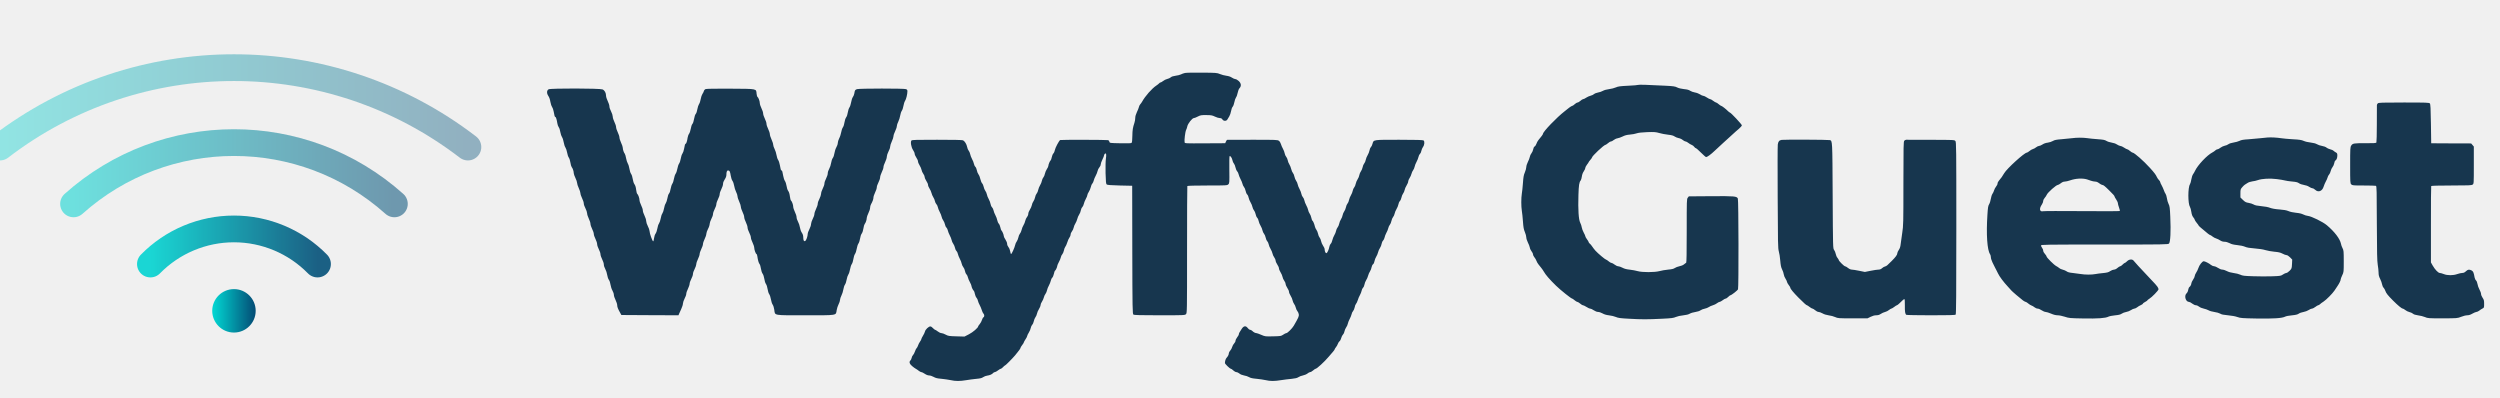
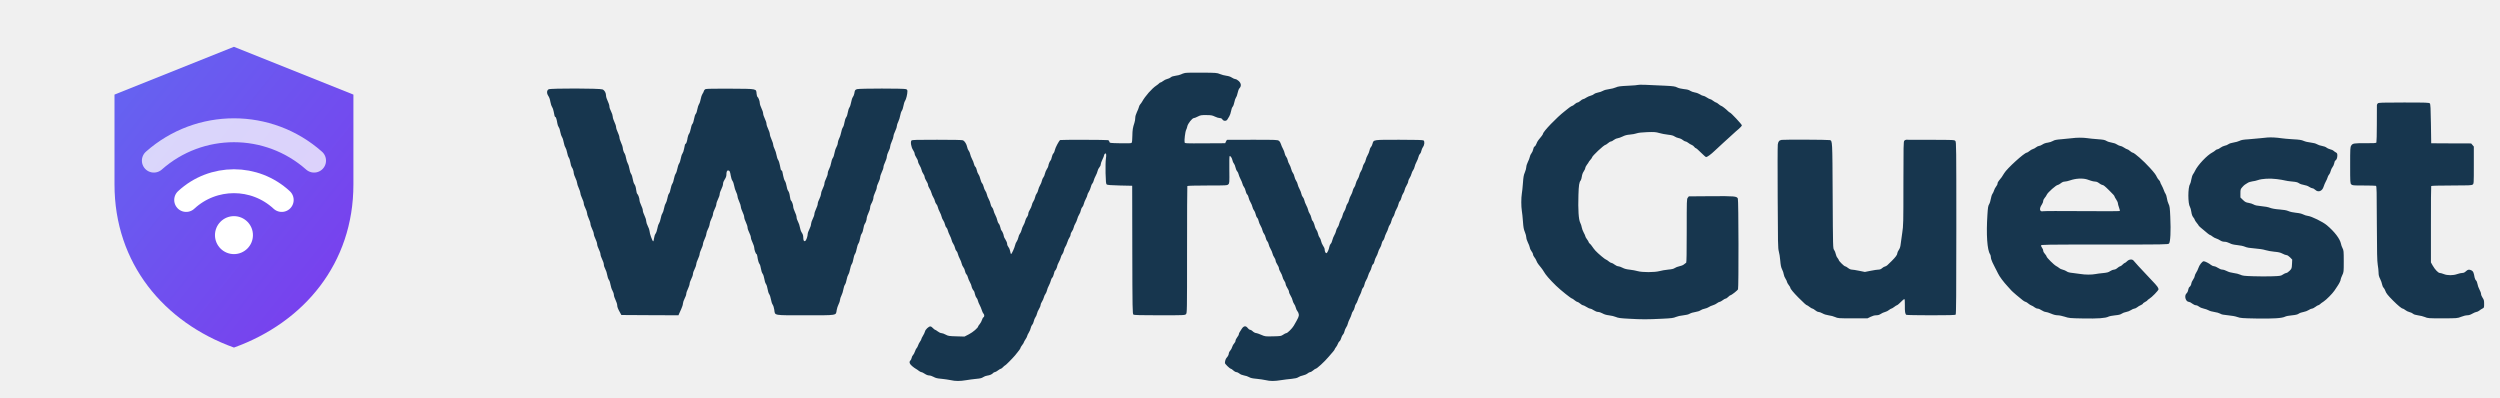
<svg xmlns="http://www.w3.org/2000/svg" viewBox="0 0 748 119" fill="none">
  <defs>
-     <linearGradient id="wyfyGuestIconGradient" x1="0" y1="0" x2="1" y2="0">
-       <stop offset="0%" stop-color="#02D3D0" />
-       <stop offset="100%" stop-color="#035078" />
+     <linearGradient id="wyfyGuestIconGradient" x1="0" y1="0" x2="1" y2="1">
+       <stop offset="0%" stop-color="#6366f1" />
+       <stop offset="100%" stop-color="#7c3aed" />
    </linearGradient>
  </defs>
-   <g stroke="url(#wyfyGuestIconGradient)" fill="none" stroke-linecap="round">
-     <path d="M0 44a115 115 0 0 1 140 0" stroke-width="8" opacity="0.4" />
-     <path d="M22 61a72 72 0 0 1 96 0" stroke-width="8" opacity="0.55" />
-     <path d="M45 79a35 35 0 0 1 50 0" stroke-width="8" opacity="0.9" />
-     <circle cx="70" cy="93" r="6" fill="url(#wyfyGuestIconGradient)" />
-   </g>
+   <path d="M70 14 L105.74 28.3 V55.21 C105.74 78.76 91.03 96.42 70 103.99 C48.98 96.42 34.26 78.76 34.26 55.21 V28.3 Z" fill="url(#wyfyGuestIconGradient)" />
+   <circle cx="70" cy="70.35" r="5.68" fill="#ffffff" />
+   <path d="M55.7 59.83a21.02 21.02 0 0 1 28.59 0" stroke="#ffffff" stroke-width="7.15" stroke-linecap="round" fill="none" />
+   <path d="M46.03 48.06a36.16 36.16 0 0 1 47.94 0" stroke="#ffffff" stroke-width="7.15" stroke-linecap="round" fill="none" opacity="0.75" />
  <g transform="translate(158,16) scale(0.1666667) translate(0,618) scale(0.1,-0.1)" fill="#17364E" stroke="none">
    <path d="M11793 5830 c-23 -5 -56 -16 -74 -26 -18 -9 -61 -20 -97 -24 -42 -6 -71 -15 -85 -29 -12 -11 -41 -24 -64 -29 -23 -5 -56 -22 -73 -36 -18 -14 -37 -26 -45 -26 -7 0 -19 -7 -26 -16 -8 -9 -30 -27 -49 -39 -78 -50 -202 -190 -259 -294 -8 -14 -22 -34 -32 -44 -10 -11 -21 -34 -24 -51 -4 -17 -20 -58 -36 -90 -18 -38 -29 -75 -29 -102 0 -24 -6 -63 -14 -86 -30 -90 -36 -129 -38 -237 0 -65 -6 -117 -12 -124 -8 -10 -55 -12 -203 -9 -190 4 -191 4 -197 27 -3 12 -13 25 -21 29 -19 7 -852 9 -863 2 -21 -12 -90 -144 -95 -180 -3 -21 -15 -49 -27 -61 -11 -11 -24 -43 -29 -69 -5 -27 -14 -51 -20 -55 -13 -9 -41 -75 -41 -99 0 -11 -12 -37 -27 -58 -14 -21 -30 -59 -35 -83 -4 -25 -17 -54 -27 -65 -11 -12 -23 -39 -27 -61 -4 -22 -18 -58 -32 -80 -14 -22 -29 -60 -34 -84 -4 -25 -17 -54 -28 -66 -11 -12 -24 -42 -28 -67 -5 -25 -19 -58 -31 -74 -12 -15 -24 -45 -27 -66 -4 -21 -20 -58 -35 -81 -16 -24 -29 -56 -29 -74 0 -18 -10 -43 -24 -60 -13 -16 -27 -47 -31 -68 -4 -22 -18 -57 -31 -77 -13 -20 -29 -59 -34 -85 -6 -26 -20 -57 -31 -69 -10 -11 -23 -41 -27 -66 -5 -25 -19 -58 -30 -73 -12 -15 -24 -43 -28 -64 -9 -45 -61 -161 -73 -161 -5 0 -12 21 -16 47 -4 27 -17 60 -31 76 -14 17 -24 42 -24 60 0 19 -13 50 -30 76 -17 24 -30 52 -30 63 0 24 -28 90 -41 99 -6 4 -15 28 -20 55 -5 26 -18 58 -29 69 -12 12 -23 40 -27 61 -3 21 -18 62 -33 89 -15 28 -31 67 -34 88 -4 20 -16 45 -27 56 -11 10 -23 36 -26 57 -3 22 -18 62 -33 89 -16 28 -31 66 -34 86 -4 21 -16 49 -28 64 -11 15 -25 47 -29 71 -5 24 -17 52 -28 63 -10 10 -24 44 -31 74 -6 30 -21 69 -34 86 -13 18 -27 52 -30 75 -4 24 -16 52 -26 61 -11 10 -22 34 -26 54 -3 20 -19 59 -34 86 -15 28 -30 68 -34 90 -4 22 -16 49 -27 61 -10 11 -23 41 -27 66 -10 50 -42 102 -73 119 -13 7 -173 10 -466 10 -368 1 -448 -2 -460 -13 -22 -23 -6 -120 28 -171 16 -23 29 -53 29 -67 0 -14 14 -45 30 -69 17 -24 30 -55 30 -69 0 -14 13 -46 29 -71 16 -25 32 -62 35 -82 3 -19 17 -51 31 -69 14 -19 25 -45 25 -59 0 -14 14 -46 30 -70 17 -24 30 -56 30 -70 0 -15 12 -44 26 -65 15 -22 31 -58 36 -80 5 -23 20 -57 32 -76 13 -19 27 -51 30 -71 4 -20 15 -44 26 -54 11 -10 22 -34 26 -54 3 -20 19 -58 34 -86 15 -27 30 -66 34 -86 3 -19 17 -50 30 -67 13 -18 26 -50 30 -71 3 -21 15 -46 26 -56 11 -10 22 -34 26 -54 4 -20 19 -58 34 -86 15 -27 30 -66 34 -86 3 -19 17 -50 30 -67 13 -18 26 -50 30 -71 3 -21 15 -46 26 -56 11 -10 22 -34 26 -54 4 -20 19 -58 34 -86 15 -27 31 -67 34 -87 4 -21 17 -50 30 -65 13 -15 26 -46 29 -67 3 -21 15 -49 26 -60 12 -12 24 -37 27 -56 4 -19 20 -58 36 -86 15 -28 28 -58 28 -68 0 -20 28 -78 42 -87 6 -4 14 -28 19 -55 5 -26 18 -57 29 -69 11 -11 23 -36 26 -55 4 -19 18 -53 31 -76 13 -23 30 -64 38 -91 8 -28 22 -56 30 -63 19 -16 19 -59 0 -66 -8 -3 -20 -25 -27 -48 -6 -22 -24 -56 -40 -74 -15 -18 -28 -36 -28 -41 0 -24 -94 -106 -166 -142 l-79 -41 -145 4 c-135 4 -148 6 -194 31 -27 15 -61 27 -76 27 -15 0 -44 13 -65 30 -21 16 -43 30 -49 30 -6 0 -23 14 -38 30 -14 17 -35 30 -47 30 -30 0 -89 -56 -96 -92 -4 -17 -20 -51 -36 -76 -16 -25 -29 -52 -29 -60 0 -7 -11 -28 -24 -45 -13 -18 -29 -49 -35 -69 -7 -20 -18 -42 -26 -48 -8 -6 -21 -33 -30 -60 -9 -26 -24 -55 -34 -64 -11 -10 -22 -32 -25 -51 -4 -18 -13 -38 -21 -45 -29 -24 -18 -63 28 -101 23 -20 53 -42 67 -49 14 -7 38 -24 53 -36 16 -13 37 -24 46 -24 10 0 38 -13 62 -30 28 -19 57 -30 79 -30 19 0 55 -12 80 -26 35 -20 66 -28 140 -34 52 -5 127 -16 165 -24 88 -20 166 -20 280 -1 50 9 131 19 181 24 70 6 99 13 123 30 18 13 51 25 74 28 47 6 87 24 106 47 8 9 21 16 31 16 9 0 34 13 55 30 21 16 44 30 51 30 8 0 26 13 41 30 14 16 31 30 36 30 9 0 130 122 180 181 69 83 97 122 97 134 0 7 14 29 30 50 17 21 30 43 30 49 0 6 14 31 30 55 17 24 30 51 30 59 0 8 13 36 29 61 16 25 32 63 35 84 4 21 16 47 27 58 11 11 23 39 28 63 4 24 18 56 29 71 12 15 24 43 28 64 3 20 19 57 35 82 16 25 29 57 29 71 0 14 11 42 25 62 14 20 29 55 34 76 5 21 18 51 30 65 11 15 23 43 27 64 3 20 19 59 34 86 15 28 30 66 34 86 4 20 15 44 26 54 10 9 24 41 30 71 6 30 15 54 19 54 10 0 41 66 41 87 0 9 13 39 28 67 16 28 32 67 36 86 3 19 15 44 26 55 11 12 24 42 29 68 5 26 16 56 25 66 10 11 25 46 36 80 10 33 27 72 39 87 12 15 21 39 21 55 0 15 11 40 24 56 13 16 27 47 31 68 4 22 18 56 31 75 12 19 27 54 33 78 5 24 20 60 34 80 14 20 27 54 30 76 4 21 15 47 26 57 11 11 23 36 27 56 4 21 20 61 35 89 16 28 29 60 29 71 0 11 11 37 25 57 14 21 30 58 36 84 5 26 18 56 29 67 10 11 21 36 25 55 4 19 20 58 35 85 15 28 31 66 34 86 4 20 18 49 31 63 14 15 25 39 25 54 0 15 14 54 30 87 17 33 30 67 30 76 0 9 7 22 15 29 23 19 30 -13 18 -89 -6 -38 -8 -147 -6 -258 4 -156 8 -195 21 -205 11 -9 78 -14 236 -18 l221 -5 2 -1150 c2 -1071 4 -1151 20 -1162 13 -10 123 -13 470 -13 441 0 454 1 473 20 20 20 20 30 20 1156 0 624 2 1139 5 1144 4 6 145 10 361 10 345 0 355 1 375 21 20 20 21 29 18 259 -2 132 0 243 5 247 12 12 43 -32 51 -74 3 -21 15 -47 26 -59 10 -11 23 -42 28 -68 5 -26 18 -57 30 -70 11 -12 24 -37 27 -56 4 -19 19 -57 34 -85 15 -27 31 -66 35 -85 4 -19 16 -45 27 -57 11 -12 24 -43 29 -69 5 -26 18 -56 29 -66 11 -10 23 -37 26 -58 4 -22 19 -59 34 -83 15 -24 30 -61 34 -83 4 -21 17 -49 28 -61 11 -12 24 -42 29 -67 4 -25 17 -54 28 -65 12 -12 24 -39 27 -61 4 -22 19 -59 34 -83 15 -24 30 -61 34 -83 4 -21 17 -49 28 -61 11 -12 24 -42 29 -67 4 -25 17 -54 28 -65 11 -11 23 -37 27 -58 3 -21 19 -58 34 -83 15 -25 30 -61 34 -81 3 -19 17 -51 31 -69 14 -19 25 -45 25 -59 0 -14 14 -46 30 -70 17 -24 30 -55 30 -69 0 -14 13 -46 29 -71 16 -25 32 -62 35 -82 3 -19 17 -51 31 -69 14 -19 25 -45 25 -59 0 -14 14 -46 30 -70 17 -24 30 -55 30 -69 0 -14 13 -46 29 -71 16 -25 32 -62 35 -82 4 -21 16 -49 27 -64 12 -14 26 -45 31 -68 5 -23 18 -51 29 -63 11 -12 22 -37 25 -56 6 -34 -7 -63 -91 -207 -27 -47 -112 -131 -132 -131 -9 0 -35 -12 -57 -28 -38 -26 -45 -27 -182 -30 -140 -3 -143 -3 -212 27 -39 17 -78 31 -87 31 -21 0 -51 16 -76 41 -10 10 -28 19 -38 19 -11 0 -29 14 -41 30 -33 46 -72 42 -107 -11 -43 -65 -53 -83 -53 -100 0 -9 -13 -33 -30 -54 -16 -21 -30 -49 -30 -62 0 -13 -11 -35 -25 -49 -13 -13 -29 -41 -35 -63 -5 -21 -21 -50 -35 -65 -14 -15 -25 -36 -25 -47 0 -24 -15 -55 -40 -82 -17 -17 -30 -60 -30 -94 0 -17 89 -103 107 -103 7 0 26 -13 43 -30 17 -16 41 -30 55 -30 13 0 37 -11 54 -25 18 -16 50 -29 83 -35 30 -4 71 -18 91 -30 27 -16 63 -24 134 -30 54 -5 127 -16 163 -24 82 -20 159 -20 280 0 52 8 136 19 187 23 68 7 100 15 122 30 16 12 53 26 81 31 29 6 65 21 82 35 16 14 38 25 48 25 11 0 35 14 53 30 19 17 39 30 45 30 22 0 158 125 234 215 33 39 70 82 84 98 13 15 24 31 24 36 0 5 11 22 23 38 13 15 29 43 35 62 7 19 20 40 31 47 10 7 23 33 29 57 6 24 21 52 32 62 11 10 23 35 26 56 4 21 17 53 30 71 13 17 27 48 30 67 4 20 19 59 34 86 15 28 30 66 34 85 3 19 15 44 26 55 11 12 24 42 29 67 4 26 15 54 24 63 9 9 23 39 32 67 8 28 25 69 39 92 13 23 26 57 30 77 3 20 15 44 25 54 11 9 23 36 26 58 4 23 17 58 30 77 13 19 29 55 35 80 6 25 22 61 35 80 12 19 25 52 28 74 4 22 15 44 26 52 11 8 22 31 26 56 4 24 18 60 31 80 13 20 28 56 33 78 5 23 20 58 34 78 14 20 27 54 30 76 4 21 15 47 26 57 11 11 23 36 27 56 4 21 18 57 31 81 14 23 30 62 35 85 5 23 18 51 29 63 10 11 23 42 28 68 5 26 18 57 29 69 11 12 24 40 28 61 4 22 19 59 34 83 15 24 30 61 34 83 3 22 15 49 27 61 11 11 23 39 28 63 4 24 18 56 29 71 12 15 24 43 28 64 3 20 19 57 35 82 16 25 29 57 29 71 0 14 11 42 25 62 14 20 29 55 34 76 5 21 18 51 30 65 11 15 23 43 27 64 3 20 19 59 34 86 15 28 30 66 34 86 4 20 15 44 26 54 11 10 23 35 26 56 4 21 17 53 30 71 27 36 32 99 10 117 -10 8 -134 12 -436 12 -475 0 -460 3 -481 -73 -6 -24 -19 -51 -29 -60 -10 -9 -21 -36 -25 -60 -4 -23 -19 -60 -33 -83 -14 -22 -29 -60 -34 -84 -4 -25 -17 -54 -28 -66 -11 -12 -24 -42 -28 -67 -5 -25 -19 -58 -31 -74 -12 -15 -24 -45 -28 -66 -3 -22 -17 -56 -31 -76 -14 -20 -29 -57 -34 -81 -4 -25 -17 -54 -27 -65 -11 -12 -23 -39 -27 -61 -4 -22 -18 -58 -32 -80 -14 -22 -29 -60 -34 -84 -4 -25 -17 -54 -28 -66 -11 -12 -24 -42 -28 -67 -5 -25 -19 -58 -31 -74 -12 -15 -24 -45 -28 -66 -3 -22 -17 -55 -30 -75 -13 -19 -28 -55 -32 -80 -5 -24 -18 -54 -29 -66 -11 -12 -23 -40 -27 -62 -4 -22 -18 -57 -31 -77 -13 -21 -29 -60 -35 -87 -5 -27 -19 -57 -29 -66 -11 -10 -22 -34 -25 -54 -9 -50 -35 -109 -52 -115 -15 -6 -33 31 -33 70 0 13 -13 42 -29 64 -15 22 -31 59 -35 82 -4 24 -16 52 -26 63 -11 12 -24 42 -28 67 -5 25 -18 58 -30 73 -11 14 -23 40 -27 58 -8 42 -36 107 -46 107 -4 0 -12 23 -18 51 -6 28 -20 62 -31 76 -11 14 -22 41 -26 62 -3 20 -19 59 -34 86 -15 28 -31 67 -34 88 -4 21 -16 47 -27 58 -11 11 -23 37 -26 57 -3 20 -18 60 -33 87 -16 28 -31 66 -34 86 -4 21 -16 49 -28 64 -11 15 -25 48 -30 73 -4 25 -17 55 -27 66 -11 12 -25 44 -31 71 -6 28 -22 66 -34 85 -13 19 -26 53 -29 74 -4 21 -16 49 -27 61 -11 12 -24 40 -27 61 -3 21 -18 59 -32 84 -14 25 -30 62 -36 84 -6 22 -21 47 -36 58 -24 18 -49 19 -470 19 -244 0 -450 0 -456 -1 -7 0 -19 -14 -25 -31 l-13 -30 -362 -2 c-356 -2 -362 -2 -367 18 -8 33 11 191 27 222 9 16 18 46 22 66 9 47 88 147 116 147 11 0 43 12 72 28 47 24 62 27 152 26 87 0 107 -4 155 -27 30 -15 70 -27 87 -27 24 0 37 -7 49 -26 21 -31 71 -30 88 1 6 11 21 36 34 56 12 20 27 62 32 94 5 33 18 67 29 79 11 12 24 48 30 81 6 33 20 72 30 86 11 14 24 52 30 84 7 35 20 68 33 82 36 38 30 88 -15 129 -20 19 -47 34 -60 34 -12 0 -40 12 -61 26 -25 17 -60 29 -100 34 -33 4 -86 18 -116 31 -52 22 -68 23 -320 25 -146 2 -284 -1 -307 -6z M19929 5616 c-4 -4 -85 -11 -180 -15 -144 -7 -182 -12 -221 -30 -26 -12 -80 -26 -121 -31 -44 -5 -90 -18 -112 -31 -20 -12 -60 -26 -88 -30 -27 -5 -59 -17 -71 -28 -12 -11 -39 -24 -61 -29 -22 -5 -58 -21 -79 -35 -21 -15 -46 -27 -56 -27 -9 0 -31 -13 -48 -30 -18 -16 -41 -30 -52 -30 -10 0 -33 -13 -50 -30 -17 -16 -37 -30 -44 -30 -8 0 -32 -15 -55 -32 -22 -18 -60 -48 -83 -66 -140 -108 -388 -366 -388 -404 0 -6 -12 -26 -27 -44 -16 -19 -40 -49 -54 -67 -14 -17 -32 -49 -38 -70 -7 -20 -21 -42 -32 -47 -12 -7 -21 -26 -25 -51 -4 -23 -18 -54 -31 -70 -13 -15 -27 -45 -30 -66 -4 -20 -19 -62 -35 -91 -15 -30 -28 -70 -28 -91 0 -20 -12 -63 -26 -96 -21 -48 -27 -86 -34 -190 -5 -71 -14 -157 -20 -190 -13 -77 -13 -233 0 -310 6 -33 15 -118 20 -190 7 -103 14 -143 34 -190 14 -33 26 -76 26 -96 0 -21 13 -61 28 -91 16 -29 31 -71 35 -91 3 -21 17 -51 31 -68 14 -17 26 -41 26 -54 0 -13 11 -37 25 -53 14 -17 31 -45 37 -64 6 -18 23 -48 37 -65 14 -18 38 -48 52 -65 14 -18 34 -46 43 -63 33 -59 105 -142 221 -255 79 -77 270 -230 288 -230 5 0 25 -14 44 -30 18 -16 41 -30 50 -30 8 0 31 -13 50 -30 18 -16 41 -30 51 -30 9 0 37 -14 62 -30 25 -16 54 -30 66 -30 12 0 41 -13 65 -30 27 -18 57 -30 78 -30 19 0 54 -12 79 -26 31 -18 68 -29 118 -35 41 -4 95 -18 121 -29 40 -18 81 -24 238 -32 228 -13 326 -13 591 0 172 8 208 13 250 32 28 12 83 25 131 29 54 6 93 15 118 30 20 12 65 25 100 30 36 5 76 18 92 30 15 11 49 25 74 29 26 5 60 18 75 29 16 12 49 26 74 33 24 7 57 23 73 36 16 13 37 24 46 24 10 0 35 14 56 30 21 17 45 30 55 30 9 0 29 14 45 30 16 16 34 30 40 30 17 0 129 87 136 107 13 33 10 1599 -3 1628 -19 43 -57 46 -484 43 l-396 -3 -19 -24 c-19 -23 -19 -45 -19 -595 0 -396 -3 -572 -10 -574 -6 -2 -24 -15 -39 -28 -16 -14 -53 -29 -83 -34 -29 -6 -66 -20 -81 -31 -21 -15 -53 -23 -120 -29 -51 -5 -121 -17 -157 -27 -89 -24 -312 -24 -392 0 -31 9 -94 21 -140 26 -58 6 -98 16 -132 35 -27 14 -61 26 -76 26 -15 0 -44 13 -65 30 -21 17 -46 30 -56 30 -10 0 -34 13 -52 30 -19 16 -40 30 -46 30 -13 0 -145 110 -189 159 -18 20 -45 54 -59 76 -14 22 -34 46 -45 53 -10 7 -18 19 -18 25 0 7 -14 30 -30 51 -17 22 -30 46 -30 54 0 8 -13 38 -29 66 -16 28 -31 70 -35 93 -3 24 -16 62 -28 85 -29 55 -40 237 -32 493 5 180 14 236 41 266 7 9 16 40 20 68 4 33 16 68 34 94 16 23 29 52 29 63 0 12 14 38 30 59 17 21 30 41 30 45 0 3 14 22 30 40 17 18 30 38 30 43 0 25 215 227 242 227 6 0 26 14 45 30 18 17 42 30 53 30 10 0 32 12 49 26 17 14 47 28 68 31 21 3 63 18 93 33 39 20 77 30 130 34 42 3 96 13 120 22 31 11 90 18 192 22 128 4 155 2 215 -16 37 -11 108 -25 157 -30 64 -7 96 -16 117 -31 16 -12 49 -25 73 -30 25 -4 59 -20 76 -35 17 -14 40 -26 50 -26 10 0 32 -11 48 -25 17 -14 44 -30 61 -36 16 -6 37 -21 46 -35 8 -13 22 -24 29 -24 7 0 49 -36 92 -80 44 -44 85 -80 92 -80 20 0 90 51 153 112 30 29 98 91 149 138 52 47 126 114 165 150 38 36 94 85 123 109 28 24 52 52 52 61 0 17 -199 230 -216 230 -4 0 -20 12 -34 26 -37 38 -110 94 -122 94 -6 0 -26 14 -45 30 -18 17 -40 30 -47 30 -7 0 -30 14 -51 30 -21 17 -45 30 -54 30 -9 0 -36 14 -60 30 -24 17 -53 30 -64 30 -12 0 -37 11 -57 25 -21 14 -62 30 -93 35 -31 5 -69 19 -86 31 -21 15 -52 24 -109 29 -48 5 -97 17 -123 30 -36 19 -69 24 -208 31 -306 16 -486 22 -492 15z M370 5537 c-36 -18 -39 -71 -6 -120 16 -23 30 -63 36 -103 6 -36 20 -78 30 -92 11 -15 25 -54 30 -86 12 -72 19 -96 30 -96 11 0 26 -51 35 -112 3 -26 15 -57 25 -71 11 -13 24 -53 29 -88 6 -35 20 -76 30 -90 11 -15 25 -57 31 -94 6 -37 20 -79 31 -94 10 -14 24 -55 30 -90 5 -34 19 -75 30 -90 11 -15 24 -55 29 -90 5 -35 15 -70 23 -80 18 -20 37 -76 37 -110 0 -14 14 -53 30 -86 17 -33 30 -73 30 -89 0 -16 13 -58 30 -93 16 -34 30 -77 30 -93 0 -17 14 -57 30 -90 17 -33 30 -74 30 -92 0 -18 13 -58 30 -88 16 -30 29 -71 30 -90 0 -19 14 -62 30 -95 16 -33 30 -75 30 -93 0 -18 13 -59 30 -92 17 -33 30 -73 30 -90 0 -17 13 -57 30 -90 17 -33 30 -75 30 -94 0 -19 14 -60 30 -91 17 -31 30 -72 30 -90 0 -18 14 -59 30 -90 17 -33 30 -73 30 -94 0 -20 11 -55 26 -81 14 -25 30 -72 34 -104 5 -34 18 -72 30 -89 13 -16 25 -54 30 -88 5 -33 20 -80 34 -104 14 -24 26 -59 26 -77 0 -18 13 -60 30 -93 16 -33 30 -75 30 -93 0 -33 13 -66 53 -137 l22 -40 513 -3 512 -2 11 27 c6 16 24 55 40 89 16 34 29 76 29 95 1 19 14 59 30 89 17 30 30 69 30 85 0 17 13 57 30 90 16 33 30 74 30 91 0 17 14 56 30 87 17 31 30 71 30 89 0 18 13 58 30 88 16 30 29 70 30 88 0 18 13 59 30 92 16 33 30 73 30 90 0 17 14 57 30 90 17 33 30 73 30 90 0 17 14 57 30 90 17 33 30 74 30 92 1 18 14 58 30 88 17 30 30 71 30 90 1 19 14 60 30 90 17 30 30 70 30 88 0 18 14 58 30 89 17 31 30 70 30 88 0 18 14 59 30 90 17 31 30 72 30 90 0 18 13 59 30 90 17 33 30 73 30 94 0 23 11 51 30 80 19 28 30 57 30 80 0 54 10 81 30 81 27 0 37 -19 48 -92 6 -39 19 -79 32 -96 11 -15 25 -55 30 -88 5 -32 20 -81 34 -108 14 -27 26 -63 26 -80 0 -17 14 -60 30 -94 17 -35 30 -78 30 -95 0 -18 14 -59 30 -92 17 -33 30 -74 30 -93 0 -18 13 -59 30 -92 16 -33 30 -75 30 -94 0 -19 13 -60 30 -91 16 -31 30 -71 30 -89 0 -17 13 -58 30 -91 16 -33 30 -75 30 -92 0 -37 28 -113 41 -113 4 0 11 -17 14 -37 10 -73 26 -128 41 -144 8 -9 19 -45 24 -80 5 -37 18 -75 30 -92 13 -17 25 -55 31 -93 5 -37 18 -77 30 -93 11 -15 24 -55 29 -91 5 -36 18 -76 29 -91 11 -15 25 -57 31 -94 6 -37 20 -79 31 -94 11 -15 24 -55 29 -92 15 -107 -28 -99 560 -99 583 0 544 -6 560 92 5 31 20 78 34 105 14 26 26 62 26 79 0 17 12 53 26 80 14 27 29 76 34 108 5 33 18 72 29 87 11 15 25 56 30 90 6 35 20 76 30 90 11 15 25 57 31 94 6 37 20 79 31 94 11 15 24 55 29 91 5 36 18 76 29 91 11 15 25 57 31 94 6 37 20 79 31 94 11 15 24 55 29 88 5 36 17 74 30 90 12 17 25 55 30 92 5 35 15 70 23 80 18 20 37 76 37 110 0 14 14 53 30 86 17 33 30 75 30 95 0 19 7 46 15 60 30 54 45 94 45 124 0 17 14 58 30 91 17 33 30 74 30 91 0 18 13 58 30 89 16 31 30 72 30 91 0 19 14 61 30 94 17 33 30 73 30 90 0 17 13 57 30 90 17 34 30 76 30 97 1 22 13 61 30 93 17 30 30 69 30 87 0 17 13 60 30 95 16 34 30 77 30 93 0 17 13 57 30 90 16 33 30 74 30 91 0 17 12 53 26 80 14 27 29 76 34 108 5 33 18 72 29 87 11 15 25 56 30 90 6 35 19 75 29 89 19 26 42 120 42 172 0 21 -6 31 -26 38 -35 14 -828 13 -876 0 -37 -11 -42 -17 -52 -81 -4 -21 -15 -48 -26 -62 -10 -13 -24 -54 -30 -91 -6 -37 -20 -80 -31 -95 -11 -15 -24 -55 -29 -88 -5 -36 -17 -74 -30 -90 -12 -17 -25 -55 -30 -90 -4 -34 -17 -74 -29 -90 -11 -15 -25 -55 -30 -88 -6 -33 -21 -82 -36 -109 -14 -27 -25 -65 -25 -83 0 -19 -12 -54 -26 -78 -14 -24 -29 -71 -34 -104 -5 -34 -17 -72 -30 -88 -12 -17 -25 -55 -30 -89 -4 -32 -20 -79 -34 -104 -15 -26 -26 -61 -26 -81 0 -21 -13 -61 -30 -94 -17 -31 -30 -72 -30 -90 0 -18 -13 -59 -30 -90 -17 -32 -30 -73 -30 -94 -1 -20 -14 -60 -30 -91 -17 -30 -30 -70 -30 -88 0 -18 -13 -59 -30 -92 -16 -33 -30 -74 -30 -92 0 -18 -13 -58 -30 -88 -16 -31 -29 -71 -30 -91 0 -21 -13 -62 -30 -94 -16 -31 -30 -69 -30 -84 0 -42 -25 -114 -44 -126 -23 -14 -36 8 -36 65 0 32 -8 57 -26 83 -15 23 -29 62 -34 95 -4 31 -20 77 -34 102 -14 25 -26 61 -26 80 0 20 -13 62 -30 95 -16 33 -30 75 -30 93 0 36 -25 102 -41 113 -6 3 -14 37 -19 74 -5 44 -16 79 -30 97 -13 17 -25 55 -30 91 -5 33 -18 73 -29 88 -11 15 -25 57 -31 93 -12 73 -19 96 -30 96 -11 0 -18 23 -30 96 -6 36 -20 78 -31 93 -11 15 -24 54 -29 87 -5 32 -20 81 -34 108 -14 27 -26 63 -26 79 0 17 -14 59 -30 94 -16 34 -30 78 -30 96 0 17 -14 59 -30 92 -17 33 -30 74 -30 93 0 18 -13 59 -30 92 -16 33 -30 74 -30 92 0 19 -13 60 -30 93 -16 33 -30 75 -30 93 0 36 -25 103 -42 113 -6 4 -13 30 -16 57 -8 91 17 87 -466 90 -258 2 -432 -1 -448 -7 -15 -6 -28 -20 -32 -36 -4 -15 -16 -39 -27 -54 -10 -14 -24 -55 -30 -90 -5 -34 -19 -75 -30 -90 -10 -14 -24 -56 -30 -91 -6 -38 -18 -73 -29 -85 -11 -12 -23 -48 -30 -90 -7 -42 -19 -78 -30 -90 -11 -12 -23 -47 -29 -85 -6 -35 -20 -77 -31 -92 -11 -14 -22 -46 -26 -70 -8 -59 -24 -108 -34 -108 -11 0 -18 -24 -30 -94 -5 -30 -18 -68 -29 -83 -11 -15 -25 -56 -30 -90 -5 -34 -19 -75 -30 -90 -11 -15 -25 -57 -31 -92 -6 -35 -20 -76 -31 -90 -11 -15 -24 -55 -30 -90 -5 -34 -19 -75 -30 -90 -10 -14 -24 -56 -30 -91 -6 -38 -18 -73 -29 -85 -11 -12 -23 -47 -29 -85 -6 -35 -20 -77 -30 -91 -11 -15 -25 -56 -30 -90 -6 -35 -20 -76 -30 -90 -11 -15 -25 -56 -30 -90 -6 -35 -20 -76 -30 -90 -11 -15 -25 -56 -30 -90 -6 -36 -20 -76 -32 -93 -13 -18 -24 -51 -28 -85 -3 -31 -10 -54 -16 -53 -15 6 -64 142 -64 182 -1 19 -14 60 -31 90 -17 32 -29 71 -30 93 0 21 -13 63 -30 97 -17 33 -30 74 -30 92 0 19 -13 60 -30 93 -16 33 -30 75 -30 93 0 36 -25 102 -41 113 -6 3 -14 37 -19 74 -5 44 -16 79 -30 97 -13 18 -25 55 -31 94 -5 37 -18 77 -30 93 -11 15 -24 54 -29 89 -5 34 -18 78 -30 97 -11 18 -25 62 -31 97 -6 34 -16 70 -23 78 -17 20 -36 76 -36 108 0 14 -13 54 -30 89 -16 34 -30 78 -30 96 0 17 -14 59 -30 92 -16 33 -30 75 -30 93 0 18 -13 59 -30 92 -17 34 -30 76 -30 97 -1 22 -13 61 -30 93 -17 31 -30 70 -30 90 0 20 -13 62 -30 95 -16 33 -30 75 -30 93 0 55 -25 101 -64 117 -48 20 -927 22 -966 2z M33206 5284 c-9 -8 -16 -23 -16 -32 -1 -9 -1 -161 -1 -338 0 -176 -4 -326 -8 -333 -7 -10 -50 -13 -185 -12 -218 2 -242 -2 -267 -43 -18 -29 -19 -54 -19 -353 0 -310 1 -324 20 -343 19 -19 33 -20 224 -20 112 0 211 -3 219 -6 13 -5 15 -92 16 -669 2 -533 5 -681 16 -747 8 -46 15 -109 15 -141 0 -43 7 -72 29 -115 15 -31 31 -75 34 -96 3 -21 15 -49 26 -60 12 -12 26 -37 32 -56 15 -44 44 -81 141 -178 87 -87 154 -142 173 -142 8 0 27 -12 45 -26 17 -14 50 -31 73 -36 23 -5 52 -18 64 -29 14 -14 44 -23 92 -30 39 -4 95 -19 124 -31 50 -22 63 -23 317 -23 265 1 265 1 333 28 37 15 86 27 110 27 28 0 58 10 92 30 28 16 60 30 72 30 12 0 34 11 50 23 15 13 42 30 58 38 29 14 30 17 30 84 0 60 -4 76 -28 110 -15 22 -27 52 -27 67 0 16 -13 52 -29 81 -16 28 -32 73 -35 98 -4 27 -15 54 -26 64 -11 10 -22 34 -26 54 -15 87 -25 111 -54 126 -43 22 -66 19 -102 -15 -22 -21 -41 -30 -65 -30 -18 0 -59 -9 -90 -20 -76 -27 -176 -27 -243 0 -28 11 -60 20 -72 20 -27 0 -86 62 -126 132 l-32 57 0 681 c-1 374 2 685 5 690 4 6 143 10 363 10 307 0 361 2 380 16 22 15 22 15 22 349 l0 334 -24 28 -24 28 -359 1 -358 2 -5 349 c-4 276 -8 353 -19 366 -12 15 -57 17 -467 17 -398 0 -454 -2 -468 -16z M31230 4672 c-25 -1 -83 -7 -130 -13 -47 -6 -141 -14 -210 -19 -97 -6 -135 -12 -167 -29 -23 -11 -72 -25 -108 -30 -39 -6 -75 -18 -91 -30 -15 -12 -44 -24 -66 -27 -21 -4 -55 -20 -75 -35 -20 -16 -44 -29 -54 -29 -11 0 -28 -9 -38 -19 -11 -11 -35 -28 -53 -37 -96 -49 -265 -228 -314 -333 -8 -18 -24 -46 -35 -60 -11 -15 -24 -56 -30 -91 -5 -36 -17 -75 -25 -88 -38 -57 -38 -349 0 -406 9 -14 20 -55 25 -91 7 -46 17 -74 35 -96 14 -17 26 -37 26 -44 0 -7 16 -32 35 -55 19 -23 35 -45 35 -49 0 -6 44 -45 164 -143 19 -16 38 -28 44 -28 6 0 24 -12 41 -26 17 -14 47 -30 66 -35 20 -6 52 -21 72 -35 24 -16 50 -24 78 -24 26 0 60 -10 90 -25 34 -19 73 -28 139 -35 54 -5 110 -17 139 -30 35 -15 81 -23 175 -30 78 -6 152 -17 191 -30 35 -11 107 -24 160 -29 74 -6 107 -14 146 -34 27 -15 60 -27 73 -27 14 0 39 -16 63 -40 l39 -40 -4 -80 c-4 -78 -5 -82 -42 -120 -22 -22 -48 -40 -59 -40 -11 0 -38 -12 -60 -27 -38 -26 -47 -28 -195 -33 -85 -3 -238 -3 -340 1 -162 5 -191 8 -233 28 -26 12 -80 26 -120 30 -46 6 -90 18 -121 35 -27 14 -63 26 -81 26 -19 0 -50 12 -76 30 -24 16 -56 30 -71 30 -14 0 -39 10 -55 23 -37 31 -109 67 -132 67 -26 0 -80 -70 -96 -123 -7 -24 -25 -60 -39 -81 -14 -21 -26 -49 -26 -61 0 -12 -13 -42 -30 -66 -16 -24 -30 -52 -30 -62 0 -23 -19 -60 -36 -70 -8 -4 -17 -27 -21 -49 -3 -25 -16 -51 -30 -64 -48 -44 -16 -154 45 -154 11 0 36 -13 57 -30 22 -17 50 -30 66 -30 15 0 41 -11 57 -25 17 -14 53 -29 83 -35 29 -6 69 -20 88 -31 20 -12 67 -25 105 -30 38 -5 83 -18 102 -29 24 -16 61 -23 141 -30 66 -6 132 -18 168 -31 55 -20 83 -22 346 -27 299 -5 456 5 510 33 16 9 71 20 123 24 70 7 102 15 123 30 16 12 53 25 84 30 31 5 73 21 94 35 21 14 48 26 60 26 12 0 39 14 60 30 21 17 44 30 51 30 8 0 23 9 34 20 10 10 38 31 61 45 50 32 160 143 197 198 15 22 39 58 54 81 34 50 58 100 58 120 0 9 12 41 27 73 28 57 28 61 28 253 0 181 -2 198 -22 235 -12 23 -25 58 -28 79 -17 88 -116 218 -255 334 -72 60 -274 159 -338 166 -23 2 -61 14 -84 26 -28 14 -72 25 -129 30 -51 5 -107 17 -136 30 -34 15 -82 24 -163 30 -75 5 -133 16 -168 29 -31 13 -94 25 -157 30 -76 7 -114 15 -138 30 -18 11 -58 24 -90 29 -47 7 -64 16 -102 53 l-45 44 0 74 c0 68 2 76 32 110 17 20 39 41 48 46 9 6 31 20 49 31 17 12 56 24 85 28 29 3 73 13 97 22 77 27 216 35 341 19 62 -8 129 -19 148 -25 19 -6 77 -14 128 -19 72 -6 100 -13 123 -30 18 -13 55 -26 88 -31 34 -5 72 -18 95 -34 22 -14 48 -26 59 -26 12 0 33 -12 49 -27 55 -53 127 -26 152 57 8 27 26 68 39 92 14 24 28 57 32 73 3 17 16 40 27 52 11 11 24 40 29 64 5 23 20 54 33 70 13 15 26 45 30 68 3 22 12 44 20 48 22 13 36 49 36 92 0 32 -5 43 -22 52 -13 6 -33 20 -45 31 -11 11 -41 24 -65 29 -23 6 -52 19 -64 30 -12 11 -46 24 -78 29 -32 5 -73 19 -92 31 -24 14 -62 24 -112 30 -43 4 -99 17 -127 30 -39 17 -77 23 -195 29 -80 5 -174 13 -210 19 -75 12 -175 17 -240 13z M27715 4659 c-33 -4 -115 -12 -183 -18 -99 -8 -130 -14 -159 -32 -21 -13 -62 -26 -93 -30 -35 -4 -69 -16 -94 -33 -21 -14 -49 -26 -62 -26 -12 0 -35 -11 -51 -24 -16 -14 -43 -28 -59 -32 -16 -4 -44 -20 -62 -36 -18 -15 -39 -28 -46 -28 -44 0 -359 -287 -407 -370 -26 -47 -63 -99 -94 -133 -14 -15 -25 -38 -25 -51 0 -14 -12 -38 -26 -55 -14 -17 -30 -47 -36 -68 -5 -20 -19 -48 -29 -62 -11 -15 -24 -55 -30 -91 -5 -35 -19 -79 -31 -98 -17 -27 -22 -61 -30 -190 -23 -349 -4 -632 48 -706 8 -11 14 -36 14 -54 0 -19 13 -60 28 -91 16 -31 36 -72 45 -91 9 -19 23 -46 31 -60 7 -14 19 -36 25 -50 24 -52 102 -157 174 -233 32 -33 61 -66 65 -72 9 -13 157 -140 208 -178 20 -15 43 -27 50 -27 7 0 28 -13 46 -29 18 -15 44 -32 58 -36 14 -4 38 -18 53 -31 16 -13 41 -24 56 -24 16 0 48 -13 72 -30 24 -16 57 -30 72 -30 16 0 59 -14 97 -30 46 -20 85 -30 119 -30 28 0 85 -12 128 -26 74 -25 91 -27 329 -31 263 -5 401 5 454 32 17 9 70 19 119 24 66 6 97 14 120 30 17 12 52 26 79 30 26 4 65 19 87 34 22 15 50 27 62 27 12 0 34 11 50 24 15 13 45 31 66 39 20 9 37 21 37 26 0 6 18 20 40 31 22 11 40 24 40 28 0 4 14 16 31 26 49 29 169 152 169 174 0 10 -10 32 -22 48 -23 30 -28 37 -160 176 -150 158 -251 268 -265 288 -23 32 -82 27 -118 -10 -16 -16 -34 -30 -40 -30 -6 0 -24 -13 -40 -30 -16 -17 -35 -30 -43 -30 -8 0 -30 -13 -49 -30 -20 -18 -45 -30 -62 -30 -15 0 -46 -12 -67 -26 -31 -22 -57 -29 -129 -36 -49 -4 -112 -13 -138 -18 -63 -13 -185 -13 -267 1 -36 6 -100 14 -143 19 -55 5 -88 14 -107 29 -16 11 -47 25 -70 30 -23 5 -52 18 -63 29 -12 11 -37 27 -54 36 -40 20 -173 153 -173 172 0 8 -13 28 -30 46 -17 18 -30 42 -30 57 0 14 -9 37 -20 51 -11 14 -20 33 -20 43 0 16 61 17 1140 17 1095 0 1141 1 1158 18 25 25 35 221 23 477 -7 167 -11 196 -31 234 -12 24 -26 71 -30 104 -5 32 -15 66 -23 76 -8 9 -22 38 -31 65 -9 27 -28 67 -41 91 -14 23 -25 49 -25 57 0 8 -10 23 -21 34 -12 10 -29 35 -38 54 -19 43 -47 80 -126 167 -115 127 -281 273 -311 273 -7 0 -29 14 -47 30 -19 17 -41 30 -48 30 -8 0 -34 14 -58 30 -24 17 -54 30 -66 30 -12 0 -39 12 -61 26 -23 16 -61 29 -96 34 -32 5 -74 18 -94 31 -29 18 -59 23 -157 30 -67 5 -151 13 -187 19 -75 11 -189 11 -275 -1z m270 -739 c17 -5 48 -16 70 -24 22 -8 56 -15 76 -16 25 0 48 -10 74 -30 21 -16 46 -30 56 -30 19 0 45 -21 125 -100 73 -72 94 -96 94 -107 0 -5 13 -30 30 -54 16 -24 30 -54 30 -66 0 -12 9 -48 21 -79 12 -31 17 -59 13 -62 -5 -4 -310 -5 -679 -2 -368 3 -682 2 -697 -2 -63 -15 -75 44 -23 120 14 20 25 49 25 64 0 15 11 39 26 55 14 15 31 41 38 58 18 41 169 175 198 175 9 0 32 14 53 30 25 20 49 30 71 30 19 0 62 10 96 22 101 35 218 42 303 18z M22505 4629 c-45 -8 -62 -27 -70 -83 -4 -22 -5 -450 -2 -951 3 -815 5 -916 20 -967 10 -31 21 -105 26 -165 7 -84 14 -121 33 -159 14 -27 28 -67 30 -89 3 -22 17 -58 32 -79 14 -21 26 -47 26 -56 0 -9 14 -34 30 -55 17 -21 30 -43 30 -50 0 -20 57 -88 146 -178 97 -97 141 -137 153 -137 4 0 25 -13 46 -30 21 -16 44 -30 53 -30 8 0 30 -14 49 -30 19 -17 45 -30 60 -30 14 0 46 -12 71 -26 27 -16 69 -29 111 -35 36 -4 89 -18 116 -31 48 -22 59 -23 315 -23 l265 0 55 27 c36 18 71 28 101 28 33 0 57 7 83 25 20 14 55 29 76 34 22 5 53 21 70 35 18 14 37 26 44 26 7 0 30 14 51 30 21 17 42 30 48 30 6 0 27 16 46 35 61 61 78 75 89 75 6 0 9 -40 8 -112 -2 -113 5 -156 27 -170 7 -4 206 -8 443 -8 321 0 433 3 442 12 9 9 12 368 12 1554 0 1454 -1 1543 -17 1563 -18 20 -25 20 -443 21 -234 1 -433 1 -442 1 -9 -1 -24 -8 -32 -17 -14 -14 -16 -97 -16 -767 0 -711 -1 -759 -21 -887 -11 -74 -24 -165 -28 -201 -5 -48 -14 -77 -34 -106 -15 -21 -27 -49 -27 -62 0 -25 -30 -66 -100 -136 -79 -80 -94 -93 -121 -99 -14 -3 -38 -17 -53 -31 -18 -17 -38 -25 -63 -25 -19 0 -82 -9 -140 -21 l-105 -21 -103 21 c-57 12 -117 21 -133 21 -17 0 -45 12 -67 30 -21 17 -44 30 -53 30 -16 0 -112 95 -112 111 0 6 -11 24 -24 40 -13 15 -27 47 -31 71 -4 23 -17 55 -29 71 -21 29 -21 29 -26 975 -5 1007 -4 985 -53 997 -31 8 -816 11 -862 4z" />
  </g>
</svg>
